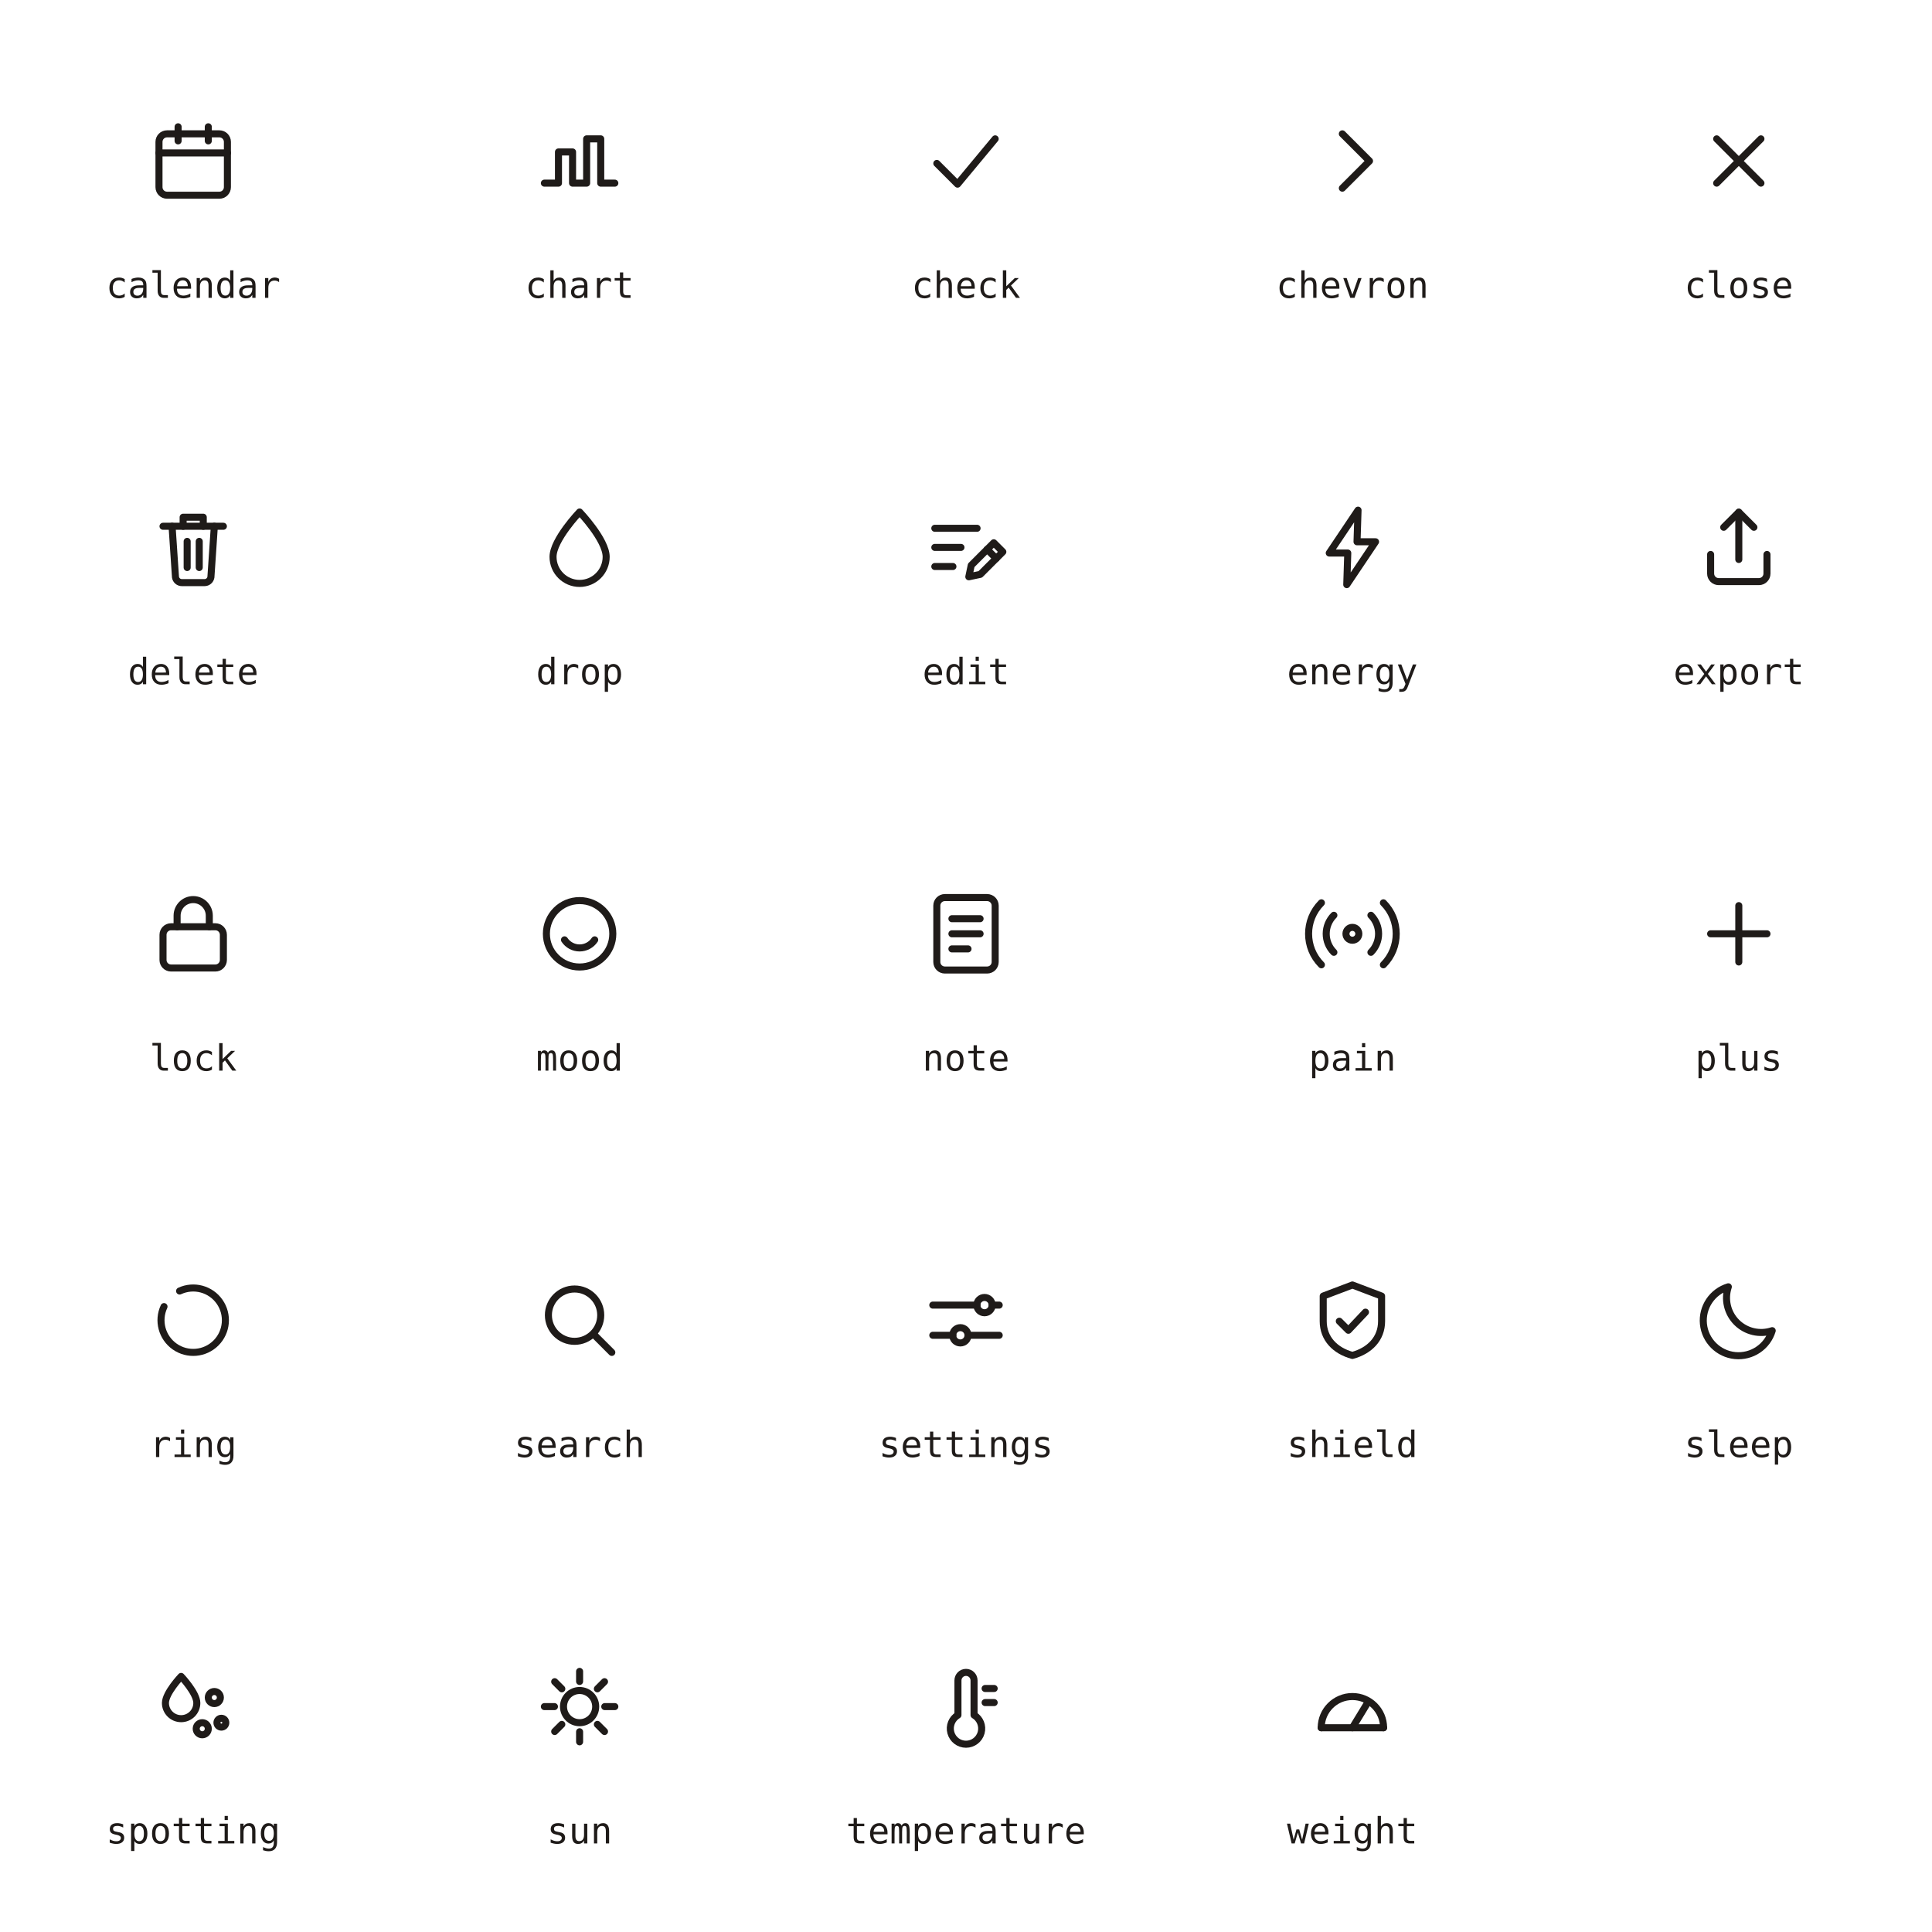
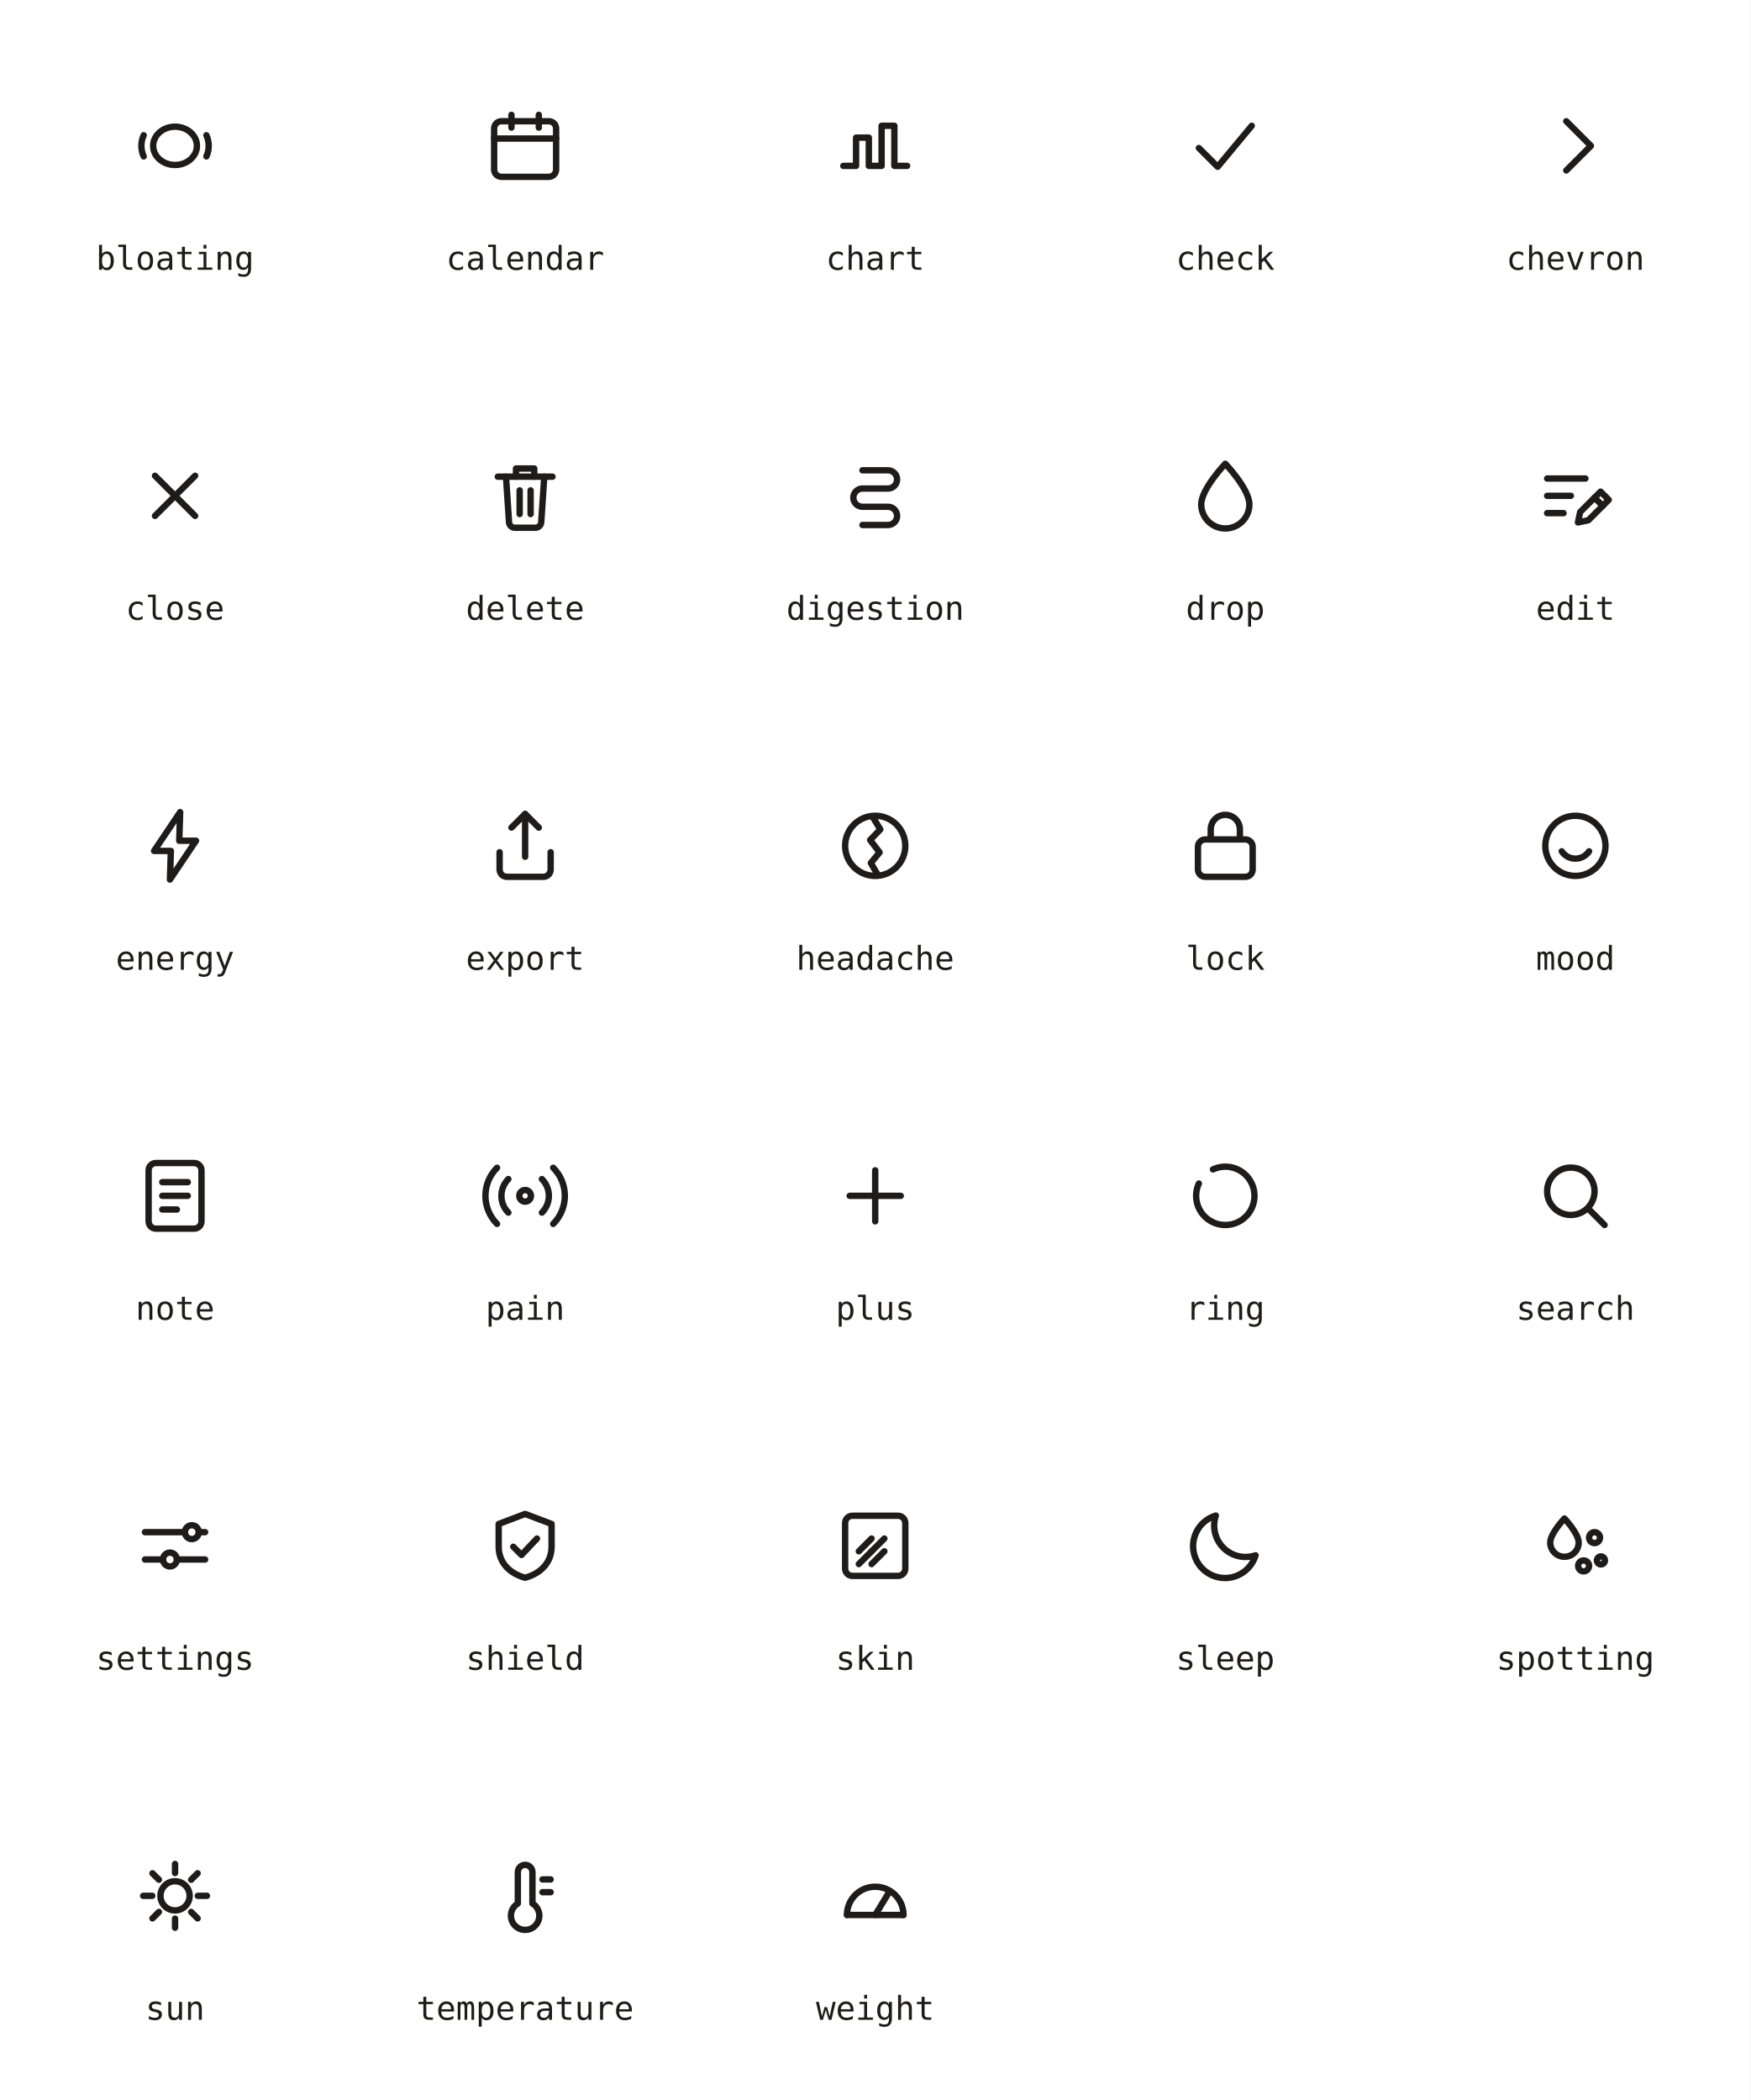
- <svg xmlns="http://www.w3.org/2000/svg" viewBox="0 0 480 480" width="480" height="480">
-   <rect width="480" height="480" fill="#FFFFFF" />
+ <svg xmlns="http://www.w3.org/2000/svg" viewBox="0 0 480 576" width="480" height="576">
+   <rect width="480" height="576" fill="#FFFFFF" />
  <g transform="translate(36 28)" fill="none" stroke="#1F1B19" stroke-width="1.75" stroke-linecap="round" stroke-linejoin="round">
+     <ellipse cx="12" cy="12" rx="6" ry="5.25" />
+     <path d="M3.4 9.1a7 7 0 0 0 0 5.8" />
+     <path d="M20.6 9.1a7 7 0 0 1 0 5.8" />
+   </g>
+   <text x="48" y="74" text-anchor="middle" font-family="monospace" font-size="9" fill="#1F1B19">bloating</text>
+   <g transform="translate(132 28)" fill="none" stroke="#1F1B19" stroke-width="1.75" stroke-linecap="round" stroke-linejoin="round">
    <rect x="3.5" y="5.25" width="17" height="15.25" rx="2" />
    <path d="M3.5 10h17" />
    <path d="M8.25 3.5v3.5" />
    <path d="M15.75 3.5v3.5" />
  </g>
-   <text x="48" y="74" text-anchor="middle" font-family="monospace" font-size="9" fill="#1F1B19">calendar</text>
-   <g transform="translate(132 28)" fill="none" stroke="#1F1B19" stroke-width="1.75" stroke-linecap="round" stroke-linejoin="round">
+   <text x="144" y="74" text-anchor="middle" font-family="monospace" font-size="9" fill="#1F1B19">calendar</text>
+   <g transform="translate(228 28)" fill="none" stroke="#1F1B19" stroke-width="1.75" stroke-linecap="round" stroke-linejoin="round">
    <path d="M3.25 17.5h3.5V9.75h3.5v7.75h3.5V6.5h3.5v11h3.5" />
  </g>
-   <text x="144" y="74" text-anchor="middle" font-family="monospace" font-size="9" fill="#1F1B19">chart</text>
-   <g transform="translate(228 28)" fill="none" stroke="#1F1B19" stroke-width="1.75" stroke-linecap="round" stroke-linejoin="round">
+   <text x="240" y="74" text-anchor="middle" font-family="monospace" font-size="9" fill="#1F1B19">chart</text>
+   <g transform="translate(324 28)" fill="none" stroke="#1F1B19" stroke-width="1.75" stroke-linecap="round" stroke-linejoin="round">
    <path d="M4.75 12.6 9.9 17.75 19.25 6.5" />
  </g>
-   <text x="240" y="74" text-anchor="middle" font-family="monospace" font-size="9" fill="#1F1B19">check</text>
-   <g transform="translate(324 28)" fill="none" stroke="#1F1B19" stroke-width="1.75" stroke-linecap="round" stroke-linejoin="round">
+   <text x="336" y="74" text-anchor="middle" font-family="monospace" font-size="9" fill="#1F1B19">check</text>
+   <g transform="translate(420 28)" fill="none" stroke="#1F1B19" stroke-width="1.75" stroke-linecap="round" stroke-linejoin="round">
    <path d="M9.5 5.25 16.25 12 9.5 18.75" />
  </g>
-   <text x="336" y="74" text-anchor="middle" font-family="monospace" font-size="9" fill="#1F1B19">chevron</text>
-   <g transform="translate(420 28)" fill="none" stroke="#1F1B19" stroke-width="1.75" stroke-linecap="round" stroke-linejoin="round">
+   <text x="432" y="74" text-anchor="middle" font-family="monospace" font-size="9" fill="#1F1B19">chevron</text>
+   <g transform="translate(36 124)" fill="none" stroke="#1F1B19" stroke-width="1.75" stroke-linecap="round" stroke-linejoin="round">
    <path d="M6.5 6.5 17.5 17.5" />
    <path d="M17.5 6.5 6.5 17.5" />
  </g>
-   <text x="432" y="74" text-anchor="middle" font-family="monospace" font-size="9" fill="#1F1B19">close</text>
-   <g transform="translate(36 124)" fill="none" stroke="#1F1B19" stroke-width="1.75" stroke-linecap="round" stroke-linejoin="round">
+   <text x="48" y="170" text-anchor="middle" font-family="monospace" font-size="9" fill="#1F1B19">close</text>
+   <g transform="translate(132 124)" fill="none" stroke="#1F1B19" stroke-width="1.75" stroke-linecap="round" stroke-linejoin="round">
    <path d="M4.5 6.75h15" />
    <path d="M9.5 6.75V4.5h5v2.25" />
    <path d="M6.75 6.75 7.6 19.4a1.6 1.6 0 0 0 1.6 1.35h5.6a1.6 1.6 0 0 0 1.6-1.35l.85-12.65" />
    <path d="M10.5 10.5v6.5" />
    <path d="M13.5 10.5v6.5" />
  </g>
-   <text x="48" y="170" text-anchor="middle" font-family="monospace" font-size="9" fill="#1F1B19">delete</text>
-   <g transform="translate(132 124)" fill="none" stroke="#1F1B19" stroke-width="1.75" stroke-linecap="round" stroke-linejoin="round">
+   <text x="144" y="170" text-anchor="middle" font-family="monospace" font-size="9" fill="#1F1B19">delete</text>
+   <g transform="translate(228 124)" fill="none" stroke="#1F1B19" stroke-width="1.75" stroke-linecap="round" stroke-linejoin="round">
+     <path d="M8.5 5h7a2.5 2.5 0 0 1 0 5h-7a2.5 2.5 0 0 0 0 5h7a2.5 2.5 0 0 1 0 5h-7" />
+   </g>
+   <text x="240" y="170" text-anchor="middle" font-family="monospace" font-size="9" fill="#1F1B19">digestion</text>
+   <g transform="translate(324 124)" fill="none" stroke="#1F1B19" stroke-width="1.75" stroke-linecap="round" stroke-linejoin="round">
    <path d="M12 3.2c0 0-6.6 6.9-6.6 11.15a6.6 6.6 0 0 0 13.2 0C18.6 10.1 12 3.2 12 3.2Z" />
  </g>
-   <text x="144" y="170" text-anchor="middle" font-family="monospace" font-size="9" fill="#1F1B19">drop</text>
-   <g transform="translate(228 124)" fill="none" stroke="#1F1B19" stroke-width="1.75" stroke-linecap="round" stroke-linejoin="round">
+   <text x="336" y="170" text-anchor="middle" font-family="monospace" font-size="9" fill="#1F1B19">drop</text>
+   <g transform="translate(420 124)" fill="none" stroke="#1F1B19" stroke-width="1.75" stroke-linecap="round" stroke-linejoin="round">
    <path d="M4.25 7.25h10.5" />
    <path d="M4.25 12h6.5" />
    <path d="M4.25 16.75h4.5" />
    <path d="m18.9 10.85 2.25 2.25-5.6 5.6-2.85.6.6-2.85z" />
    <path d="m17.25 12.5 2.25 2.25" />
  </g>
-   <text x="240" y="170" text-anchor="middle" font-family="monospace" font-size="9" fill="#1F1B19">edit</text>
-   <g transform="translate(324 124)" fill="none" stroke="#1F1B19" stroke-width="1.75" stroke-linecap="round" stroke-linejoin="round">
+   <text x="432" y="170" text-anchor="middle" font-family="monospace" font-size="9" fill="#1F1B19">edit</text>
+   <g transform="translate(36 220)" fill="none" stroke="#1F1B19" stroke-width="1.75" stroke-linecap="round" stroke-linejoin="round">
    <path d="M13.4 2.75 6.25 13.4h4.6L10.6 21.25l7.15-10.65h-4.6z" />
  </g>
-   <text x="336" y="170" text-anchor="middle" font-family="monospace" font-size="9" fill="#1F1B19">energy</text>
-   <g transform="translate(420 124)" fill="none" stroke="#1F1B19" stroke-width="1.75" stroke-linecap="round" stroke-linejoin="round">
+   <text x="48" y="266" text-anchor="middle" font-family="monospace" font-size="9" fill="#1F1B19">energy</text>
+   <g transform="translate(132 220)" fill="none" stroke="#1F1B19" stroke-width="1.75" stroke-linecap="round" stroke-linejoin="round">
    <path d="M12 15V3.25" />
    <path d="M8.25 7 12 3.25 15.75 7" />
    <path d="M5 13.75v4.75a2 2 0 0 0 2 2h10a2 2 0 0 0 2-2v-4.75" />
  </g>
-   <text x="432" y="170" text-anchor="middle" font-family="monospace" font-size="9" fill="#1F1B19">export</text>
-   <g transform="translate(36 220)" fill="none" stroke="#1F1B19" stroke-width="1.75" stroke-linecap="round" stroke-linejoin="round">
+   <text x="144" y="266" text-anchor="middle" font-family="monospace" font-size="9" fill="#1F1B19">export</text>
+   <g transform="translate(228 220)" fill="none" stroke="#1F1B19" stroke-width="1.75" stroke-linecap="round" stroke-linejoin="round">
+     <circle cx="12" cy="12" r="8.25" />
+     <path d="m11.2 3.9 2.2 3.6-2.8 2.9 2.6 3.4-2.4 2.9 1.8 3.1" />
+   </g>
+   <text x="240" y="266" text-anchor="middle" font-family="monospace" font-size="9" fill="#1F1B19">headache</text>
+   <g transform="translate(324 220)" fill="none" stroke="#1F1B19" stroke-width="1.75" stroke-linecap="round" stroke-linejoin="round">
    <rect x="4.5" y="10.25" width="15" height="10.25" rx="2" />
    <path d="M8 10.25V7.5a4 4 0 0 1 8 0v2.75" />
  </g>
-   <text x="48" y="266" text-anchor="middle" font-family="monospace" font-size="9" fill="#1F1B19">lock</text>
-   <g transform="translate(132 220)" fill="none" stroke="#1F1B19" stroke-width="1.75" stroke-linecap="round" stroke-linejoin="round">
+   <text x="336" y="266" text-anchor="middle" font-family="monospace" font-size="9" fill="#1F1B19">lock</text>
+   <g transform="translate(420 220)" fill="none" stroke="#1F1B19" stroke-width="1.75" stroke-linecap="round" stroke-linejoin="round">
    <circle cx="12" cy="12" r="8.25" />
    <path d="M8.25 13.5a4.5 4.5 0 0 0 7.5 0" />
  </g>
-   <text x="144" y="266" text-anchor="middle" font-family="monospace" font-size="9" fill="#1F1B19">mood</text>
-   <g transform="translate(228 220)" fill="none" stroke="#1F1B19" stroke-width="1.75" stroke-linecap="round" stroke-linejoin="round">
+   <text x="432" y="266" text-anchor="middle" font-family="monospace" font-size="9" fill="#1F1B19">mood</text>
+   <g transform="translate(36 316)" fill="none" stroke="#1F1B19" stroke-width="1.75" stroke-linecap="round" stroke-linejoin="round">
    <rect x="4.75" y="3" width="14.5" height="18" rx="2" />
    <path d="M8.5 8.25h7" />
    <path d="M8.5 12h7" />
    <path d="M8.5 15.75h4" />
  </g>
-   <text x="240" y="266" text-anchor="middle" font-family="monospace" font-size="9" fill="#1F1B19">note</text>
-   <g transform="translate(324 220)" fill="none" stroke="#1F1B19" stroke-width="1.75" stroke-linecap="round" stroke-linejoin="round">
+   <text x="48" y="362" text-anchor="middle" font-family="monospace" font-size="9" fill="#1F1B19">note</text>
+   <g transform="translate(132 316)" fill="none" stroke="#1F1B19" stroke-width="1.75" stroke-linecap="round" stroke-linejoin="round">
    <circle cx="12" cy="12" r="1.6" />
    <path d="M7.4 7.4a6.5 6.5 0 0 0 0 9.2" />
    <path d="M16.6 16.6a6.5 6.5 0 0 0 0-9.2" />
    <path d="M4.3 4.3a10.9 10.9 0 0 0 0 15.4" />
    <path d="M19.7 19.7a10.9 10.9 0 0 0 0-15.4" />
  </g>
-   <text x="336" y="266" text-anchor="middle" font-family="monospace" font-size="9" fill="#1F1B19">pain</text>
-   <g transform="translate(420 220)" fill="none" stroke="#1F1B19" stroke-width="1.75" stroke-linecap="round" stroke-linejoin="round">
+   <text x="144" y="362" text-anchor="middle" font-family="monospace" font-size="9" fill="#1F1B19">pain</text>
+   <g transform="translate(228 316)" fill="none" stroke="#1F1B19" stroke-width="1.75" stroke-linecap="round" stroke-linejoin="round">
    <path d="M12 5v14" />
    <path d="M5 12h14" />
  </g>
-   <text x="432" y="266" text-anchor="middle" font-family="monospace" font-size="9" fill="#1F1B19">plus</text>
-   <g transform="translate(36 316)" fill="none" stroke="#1F1B19" stroke-width="1.75" stroke-linecap="round" stroke-linejoin="round">
+   <text x="240" y="362" text-anchor="middle" font-family="monospace" font-size="9" fill="#1F1B19">plus</text>
+   <g transform="translate(324 316)" fill="none" stroke="#1F1B19" stroke-width="1.75" stroke-linecap="round" stroke-linejoin="round">
    <path d="M4.75 8.62A8 8 0 1 0 8.62 4.75" />
  </g>
-   <text x="48" y="362" text-anchor="middle" font-family="monospace" font-size="9" fill="#1F1B19">ring</text>
-   <g transform="translate(132 316)" fill="none" stroke="#1F1B19" stroke-width="1.75" stroke-linecap="round" stroke-linejoin="round">
+   <text x="336" y="362" text-anchor="middle" font-family="monospace" font-size="9" fill="#1F1B19">ring</text>
+   <g transform="translate(420 316)" fill="none" stroke="#1F1B19" stroke-width="1.75" stroke-linecap="round" stroke-linejoin="round">
    <circle cx="10.75" cy="10.75" r="6.5" />
    <path d="M15.6 15.6 20 20" />
  </g>
-   <text x="144" y="362" text-anchor="middle" font-family="monospace" font-size="9" fill="#1F1B19">search</text>
-   <g transform="translate(228 316)" fill="none" stroke="#1F1B19" stroke-width="1.75" stroke-linecap="round" stroke-linejoin="round">
+   <text x="432" y="362" text-anchor="middle" font-family="monospace" font-size="9" fill="#1F1B19">search</text>
+   <g transform="translate(36 412)" fill="none" stroke="#1F1B19" stroke-width="1.75" stroke-linecap="round" stroke-linejoin="round">
    <path d="M3.75 8.25h11" />
    <path d="M18.5 8.25h1.75" />
    <path d="M3.75 15.75h5" />
    <path d="M12.5 15.75h7.75" />
    <circle cx="16.6" cy="8.25" r="1.9" />
    <circle cx="10.6" cy="15.75" r="1.9" />
  </g>
-   <text x="240" y="362" text-anchor="middle" font-family="monospace" font-size="9" fill="#1F1B19">settings</text>
-   <g transform="translate(324 316)" fill="none" stroke="#1F1B19" stroke-width="1.75" stroke-linecap="round" stroke-linejoin="round">
+   <text x="48" y="458" text-anchor="middle" font-family="monospace" font-size="9" fill="#1F1B19">settings</text>
+   <g transform="translate(132 412)" fill="none" stroke="#1F1B19" stroke-width="1.75" stroke-linecap="round" stroke-linejoin="round">
    <path d="M12 3.25 4.75 6v6.25c0 4.35 3 7.35 7.25 8.5 4.25-1.15 7.25-4.15 7.25-8.5V6z" />
    <path d="m8.75 12.25 2.25 2.25 4.25-4.5" />
  </g>
-   <text x="336" y="362" text-anchor="middle" font-family="monospace" font-size="9" fill="#1F1B19">shield</text>
-   <g transform="translate(420 316)" fill="none" stroke="#1F1B19" stroke-width="1.75" stroke-linecap="round" stroke-linejoin="round">
+   <text x="144" y="458" text-anchor="middle" font-family="monospace" font-size="9" fill="#1F1B19">shield</text>
+   <g transform="translate(228 412)" fill="none" stroke="#1F1B19" stroke-width="1.75" stroke-linecap="round" stroke-linejoin="round">
+     <rect x="3.75" y="3.75" width="16.5" height="16.5" rx="2" />
+     <path d="m7.5 13.5 3.5-3.5" />
+     <path d="m11 13.5 3.5-3.5" />
+     <path d="m7.5 17 3.5-3.5" />
+     <path d="m11 17 3.5-3.5" />
+   </g>
+   <text x="240" y="458" text-anchor="middle" font-family="monospace" font-size="9" fill="#1F1B19">skin</text>
+   <g transform="translate(324 412)" fill="none" stroke="#1F1B19" stroke-width="1.75" stroke-linecap="round" stroke-linejoin="round">
    <path d="M20.3 14.6A8.6 8.6 0 0 1 9.4 3.7 8.75 8.75 0 1 0 20.3 14.6Z" />
  </g>
-   <text x="432" y="362" text-anchor="middle" font-family="monospace" font-size="9" fill="#1F1B19">sleep</text>
-   <g transform="translate(36 412)" fill="none" stroke="#1F1B19" stroke-width="1.75" stroke-linecap="round" stroke-linejoin="round">
+   <text x="336" y="458" text-anchor="middle" font-family="monospace" font-size="9" fill="#1F1B19">sleep</text>
+   <g transform="translate(420 412)" fill="none" stroke="#1F1B19" stroke-width="1.75" stroke-linecap="round" stroke-linejoin="round">
    <path d="M9 4.5c0 0-3.9 4.1-3.9 6.6a3.9 3.9 0 0 0 7.8 0C12.9 8.6 9 4.5 9 4.5Z" />
    <circle cx="17.25" cy="9.75" r="1.5" />
    <circle cx="14.25" cy="17.5" r="1.5" />
    <circle cx="19" cy="16" r="1.1" />
  </g>
-   <text x="48" y="458" text-anchor="middle" font-family="monospace" font-size="9" fill="#1F1B19">spotting</text>
-   <g transform="translate(132 412)" fill="none" stroke="#1F1B19" stroke-width="1.75" stroke-linecap="round" stroke-linejoin="round">
+   <text x="432" y="458" text-anchor="middle" font-family="monospace" font-size="9" fill="#1F1B19">spotting</text>
+   <g transform="translate(36 508)" fill="none" stroke="#1F1B19" stroke-width="1.75" stroke-linecap="round" stroke-linejoin="round">
    <circle cx="12" cy="12" r="4" />
    <path d="M12 5.75V3.25" />
    <path d="M16.42 7.58 18.19 5.81" />
    <path d="M18.25 12h2.5" />
    <path d="m16.42 16.42 1.77 1.77" />
    <path d="M12 18.25v2.5" />
    <path d="M7.58 16.42 5.81 18.19" />
    <path d="M5.75 12h-2.5" />
    <path d="M7.58 7.58 5.81 5.81" />
  </g>
-   <text x="144" y="458" text-anchor="middle" font-family="monospace" font-size="9" fill="#1F1B19">sun</text>
-   <g transform="translate(228 412)" fill="none" stroke="#1F1B19" stroke-width="1.75" stroke-linecap="round" stroke-linejoin="round">
+   <text x="48" y="554" text-anchor="middle" font-family="monospace" font-size="9" fill="#1F1B19">sun</text>
+   <g transform="translate(132 508)" fill="none" stroke="#1F1B19" stroke-width="1.75" stroke-linecap="round" stroke-linejoin="round">
    <path d="M14 14.1V5.5a2 2 0 1 0-4 0v8.6a3.9 3.9 0 1 0 4 0Z" />
    <path d="M16.75 7.5h2.25" />
    <path d="M16.75 11h2.25" />
  </g>
-   <text x="240" y="458" text-anchor="middle" font-family="monospace" font-size="9" fill="#1F1B19">temperature</text>
-   <g transform="translate(324 412)" fill="none" stroke="#1F1B19" stroke-width="1.75" stroke-linecap="round" stroke-linejoin="round">
+   <text x="144" y="554" text-anchor="middle" font-family="monospace" font-size="9" fill="#1F1B19">temperature</text>
+   <g transform="translate(228 508)" fill="none" stroke="#1F1B19" stroke-width="1.75" stroke-linecap="round" stroke-linejoin="round">
    <path d="M4.25 17.25a7.75 7.75 0 1 1 15.5 0" />
    <path d="M4.25 17.25h15.5" />
    <path d="M12 17.25 15.5 11.5" />
  </g>
-   <text x="336" y="458" text-anchor="middle" font-family="monospace" font-size="9" fill="#1F1B19">weight</text>
+   <text x="240" y="554" text-anchor="middle" font-family="monospace" font-size="9" fill="#1F1B19">weight</text>
</svg>
